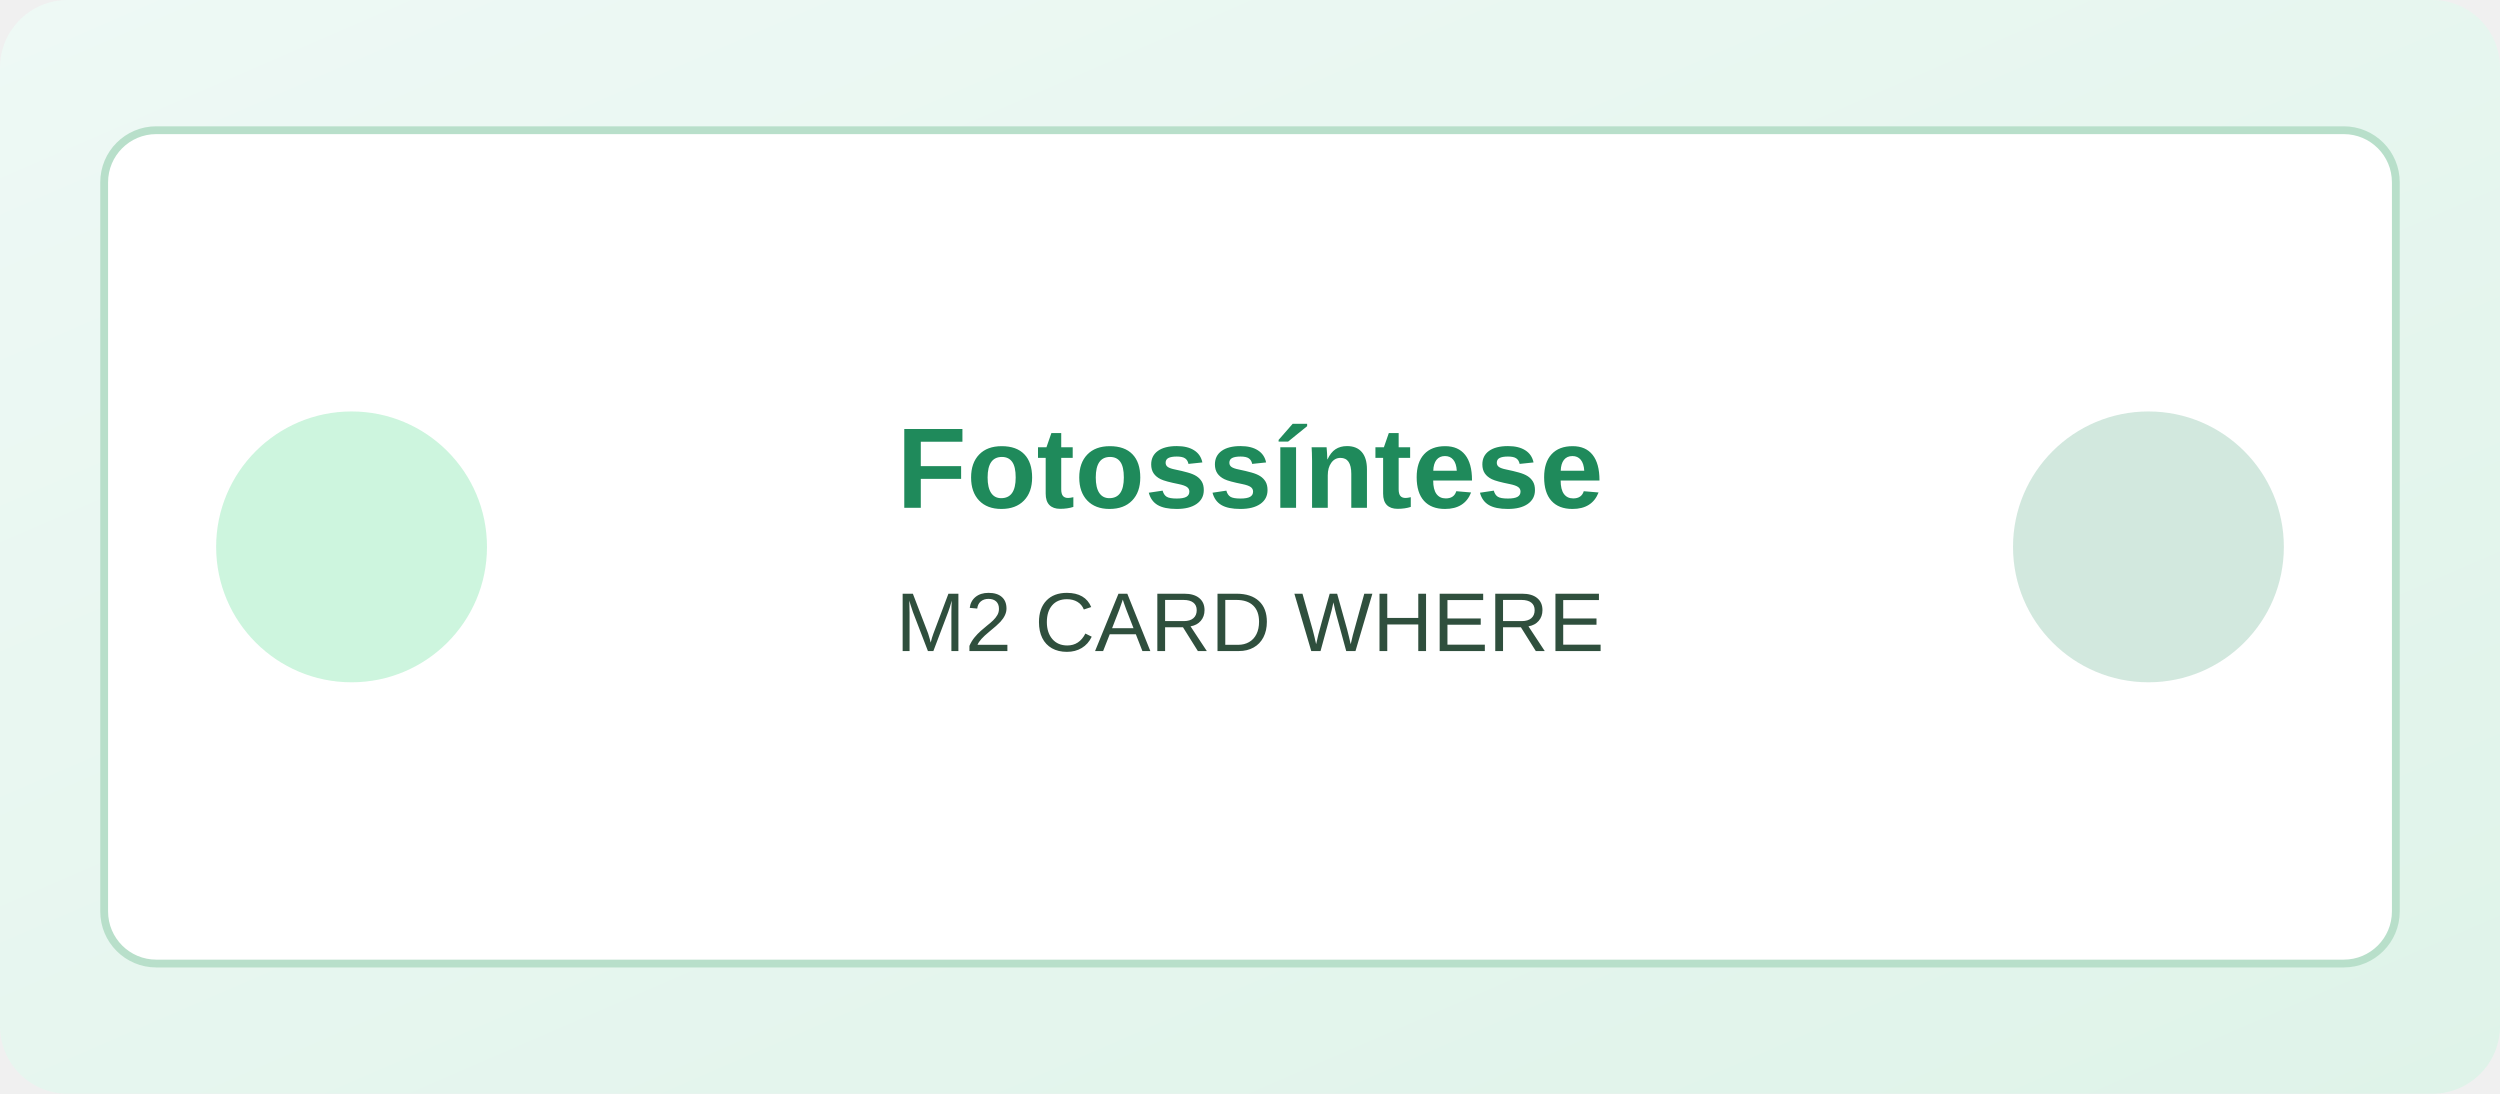
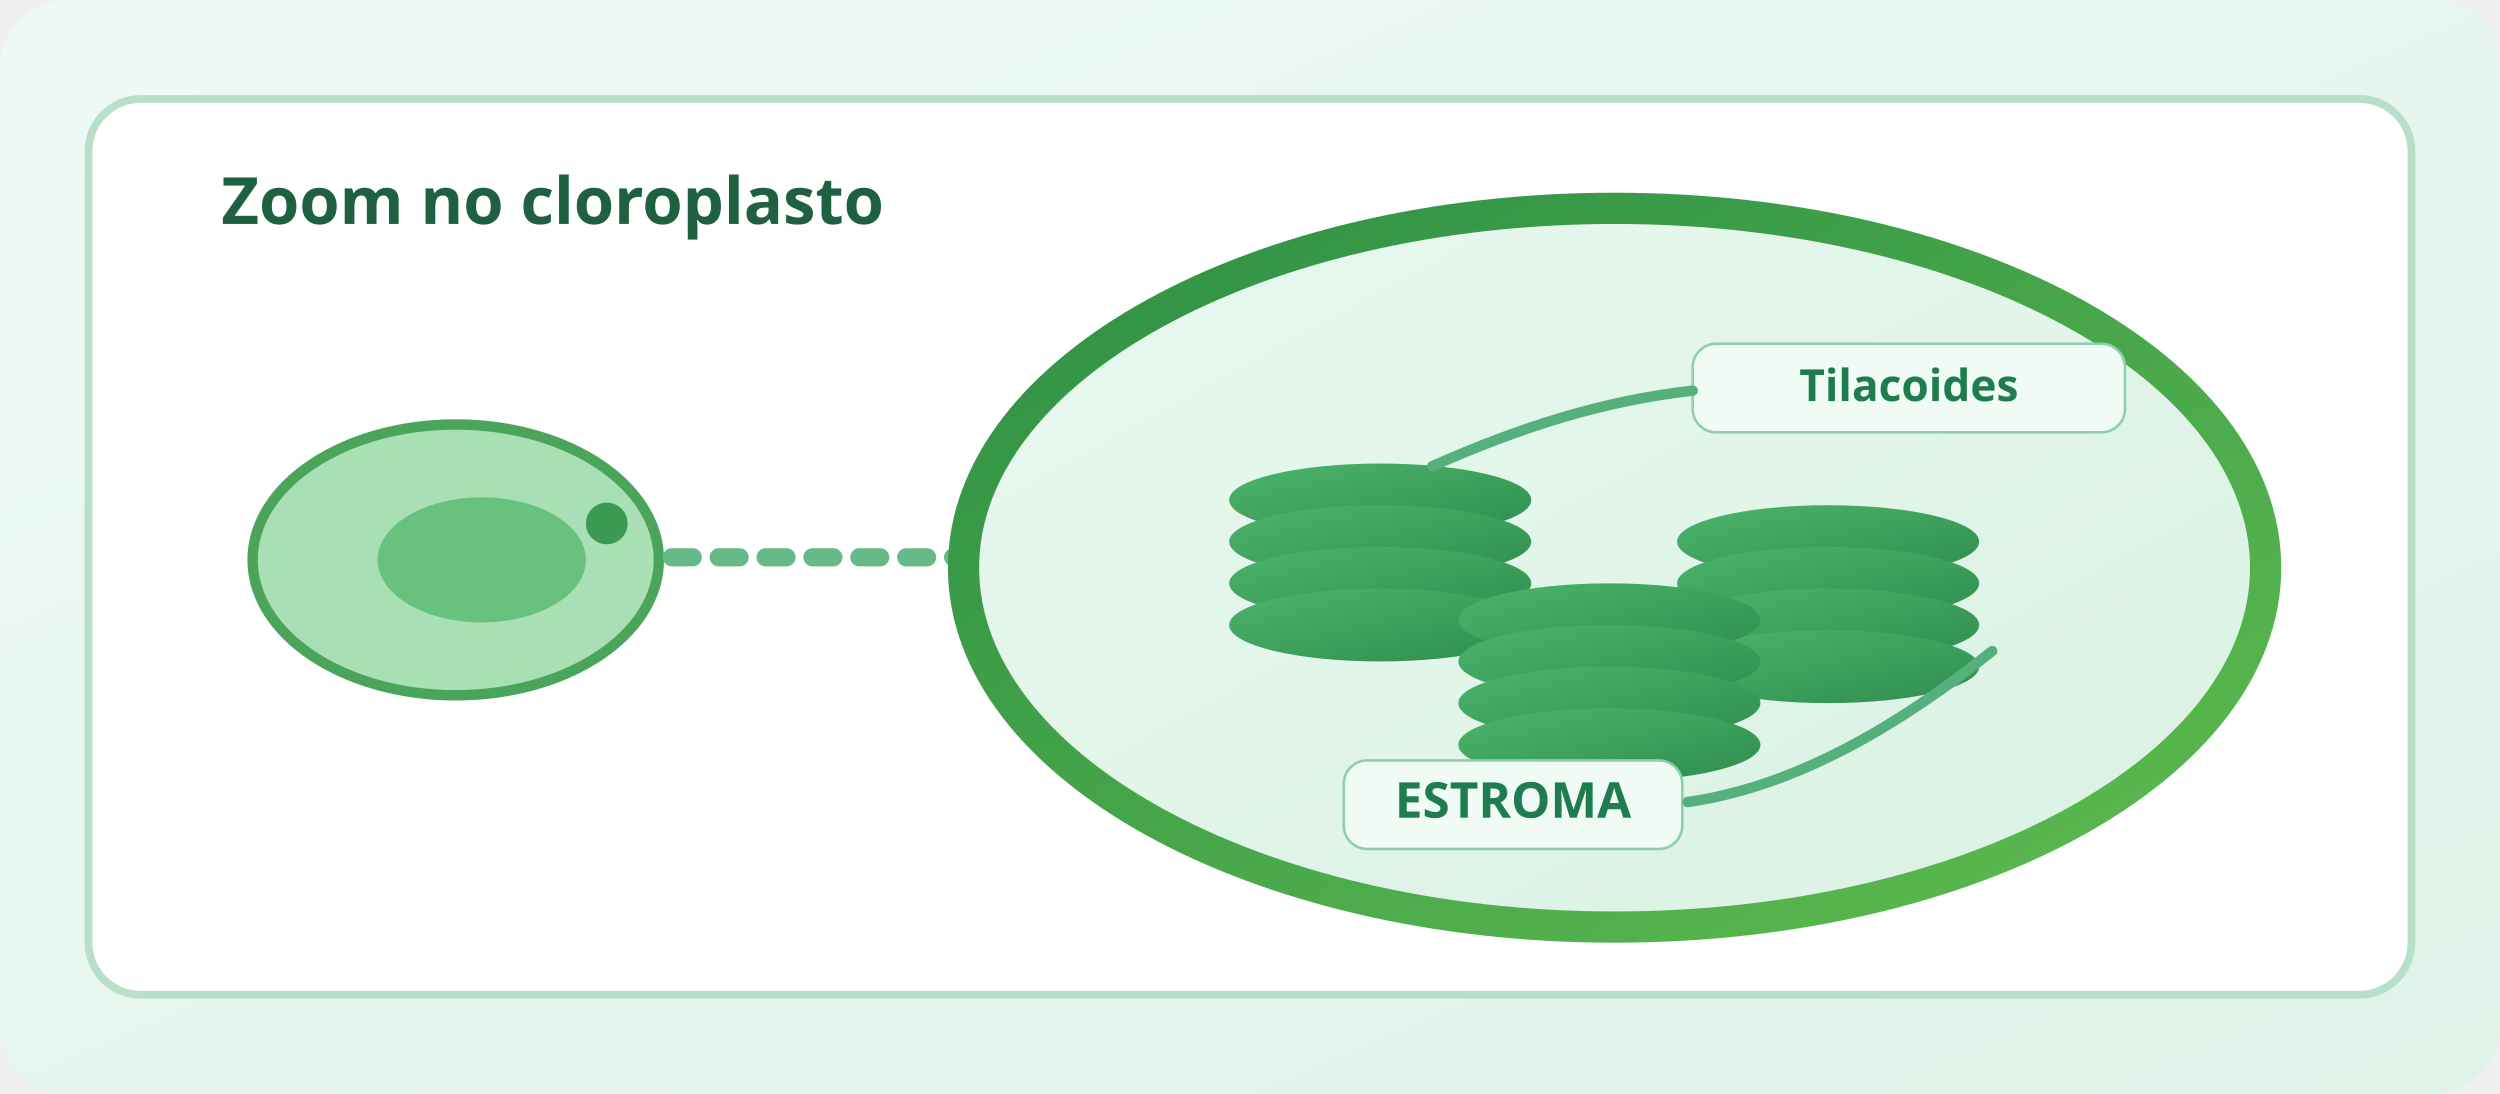
<svg xmlns="http://www.w3.org/2000/svg" viewBox="0 0 960 420" width="960" height="420">
  <defs>
    <linearGradient id="bg" x1="0" y1="0" x2="1" y2="1">
      <stop offset="0%" stop-color="#eef9f5" />
      <stop offset="100%" stop-color="#dff3e9" />
    </linearGradient>
+     <linearGradient id="chloroEdge" x1="0" y1="0" x2="1" y2="1">
+       <stop offset="0%" stop-color="#2d8f45" />
+       <stop offset="100%" stop-color="#5fbc4f" />
+     </linearGradient>
+     <linearGradient id="stromaFill" x1="0" y1="0" x2="1" y2="1">
+       <stop offset="0%" stop-color="#e9f9ef" />
+       <stop offset="100%" stop-color="#d9f1e3" />
+     </linearGradient>
+     <linearGradient id="thylakoid" x1="0" y1="0" x2="1" y2="1">
+       <stop offset="0%" stop-color="#4db56a" />
+       <stop offset="100%" stop-color="#2e8d4f" />
+     </linearGradient>
  </defs>
  <rect width="960" height="420" rx="26" fill="url(#bg)" />
-   <rect x="40" y="50" width="880" height="320" rx="20" fill="#ffffff" stroke="#b8dfca" stroke-width="3" />
-   <circle cx="135" cy="210" r="52" fill="#37d67a" opacity="0.25" />
-   <circle cx="825" cy="210" r="52" fill="#1f8a5b" opacity="0.2" />
-   <text x="480" y="195" text-anchor="middle" font-family="Arial, sans-serif" font-size="44" fill="#1f8a5b" font-weight="700">Fotossíntese</text>
-   <text x="480" y="250" text-anchor="middle" font-family="Arial, sans-serif" font-size="32" fill="#2f4f3d">M2 CARD WHERE</text>
+   <rect x="34" y="38" width="892" height="344" rx="20" fill="#ffffff" stroke="#b8dfca" stroke-width="3" />
+   <text x="85" y="86" font-family="Trebuchet MS, Segoe UI, sans-serif" font-size="25" fill="#1f6042" font-weight="700">Zoom no cloroplasto</text>
+   <g transform="translate(175 215)">
+     <ellipse cx="0" cy="0" rx="78" ry="52" fill="#a9dfb5" stroke="#4aa55b" stroke-width="4" />
+     <ellipse cx="10" cy="0" rx="40" ry="24" fill="#58b96e" opacity="0.8" />
+     <circle cx="58" cy="-14" r="8" fill="#3c9952" />
+   </g>
+   <path d="M258 214 C330 214, 362 214, 420 214" fill="none" stroke="#66ba88" stroke-width="7" stroke-linecap="round" stroke-dasharray="8 10" />
+   <polygon points="420,214 404,204 404,224" fill="#3f9d64" />
+   <g transform="translate(620 218)">
+     <ellipse cx="0" cy="0" rx="250" ry="138" fill="url(#stromaFill)" stroke="url(#chloroEdge)" stroke-width="12" />
+     <g transform="translate(-90 -26)">
+       <ellipse cx="0" cy="0" rx="58" ry="14" fill="url(#thylakoid)" />
+       <ellipse cx="0" cy="16" rx="58" ry="14" fill="url(#thylakoid)" />
+       <ellipse cx="0" cy="32" rx="58" ry="14" fill="url(#thylakoid)" />
+       <ellipse cx="0" cy="48" rx="58" ry="14" fill="url(#thylakoid)" />
+     </g>
+     <g transform="translate(82 -10)">
+       <ellipse cx="0" cy="0" rx="58" ry="14" fill="url(#thylakoid)" />
+       <ellipse cx="0" cy="16" rx="58" ry="14" fill="url(#thylakoid)" />
+       <ellipse cx="0" cy="32" rx="58" ry="14" fill="url(#thylakoid)" />
+       <ellipse cx="0" cy="48" rx="58" ry="14" fill="url(#thylakoid)" />
+     </g>
+     <g transform="translate(-2 20)">
+       <ellipse cx="0" cy="0" rx="58" ry="14" fill="url(#thylakoid)" />
+       <ellipse cx="0" cy="16" rx="58" ry="14" fill="url(#thylakoid)" />
+       <ellipse cx="0" cy="32" rx="58" ry="14" fill="url(#thylakoid)" />
+       <ellipse cx="0" cy="48" rx="58" ry="14" fill="url(#thylakoid)" />
+     </g>
+   </g>
+   <g>
+     <rect x="516" y="292" width="130" height="34" rx="9" fill="#f1fbf6" stroke="#8fceab" />
+     <text x="581" y="314" text-anchor="middle" font-family="Trebuchet MS, Segoe UI, sans-serif" font-size="19" fill="#1f7c4e" font-weight="700">ESTROMA</text>
+     <path d="M648 308 C690 302, 730 278, 765 250" fill="none" stroke="#56b07d" stroke-width="4" stroke-linecap="round" />
+   </g>
+   <g>
+     <rect x="650" y="132" width="166" height="34" rx="9" fill="#f1fbf6" stroke="#8fceab" />
+     <text x="733" y="154" text-anchor="middle" font-family="Trebuchet MS, Segoe UI, sans-serif" font-size="17" fill="#1f7c4e" font-weight="700">Tilacoides</text>
+     <path d="M650 150 C615 154, 584 164, 550 179" fill="none" stroke="#56b07d" stroke-width="4" stroke-linecap="round" />
+   </g>
</svg>
